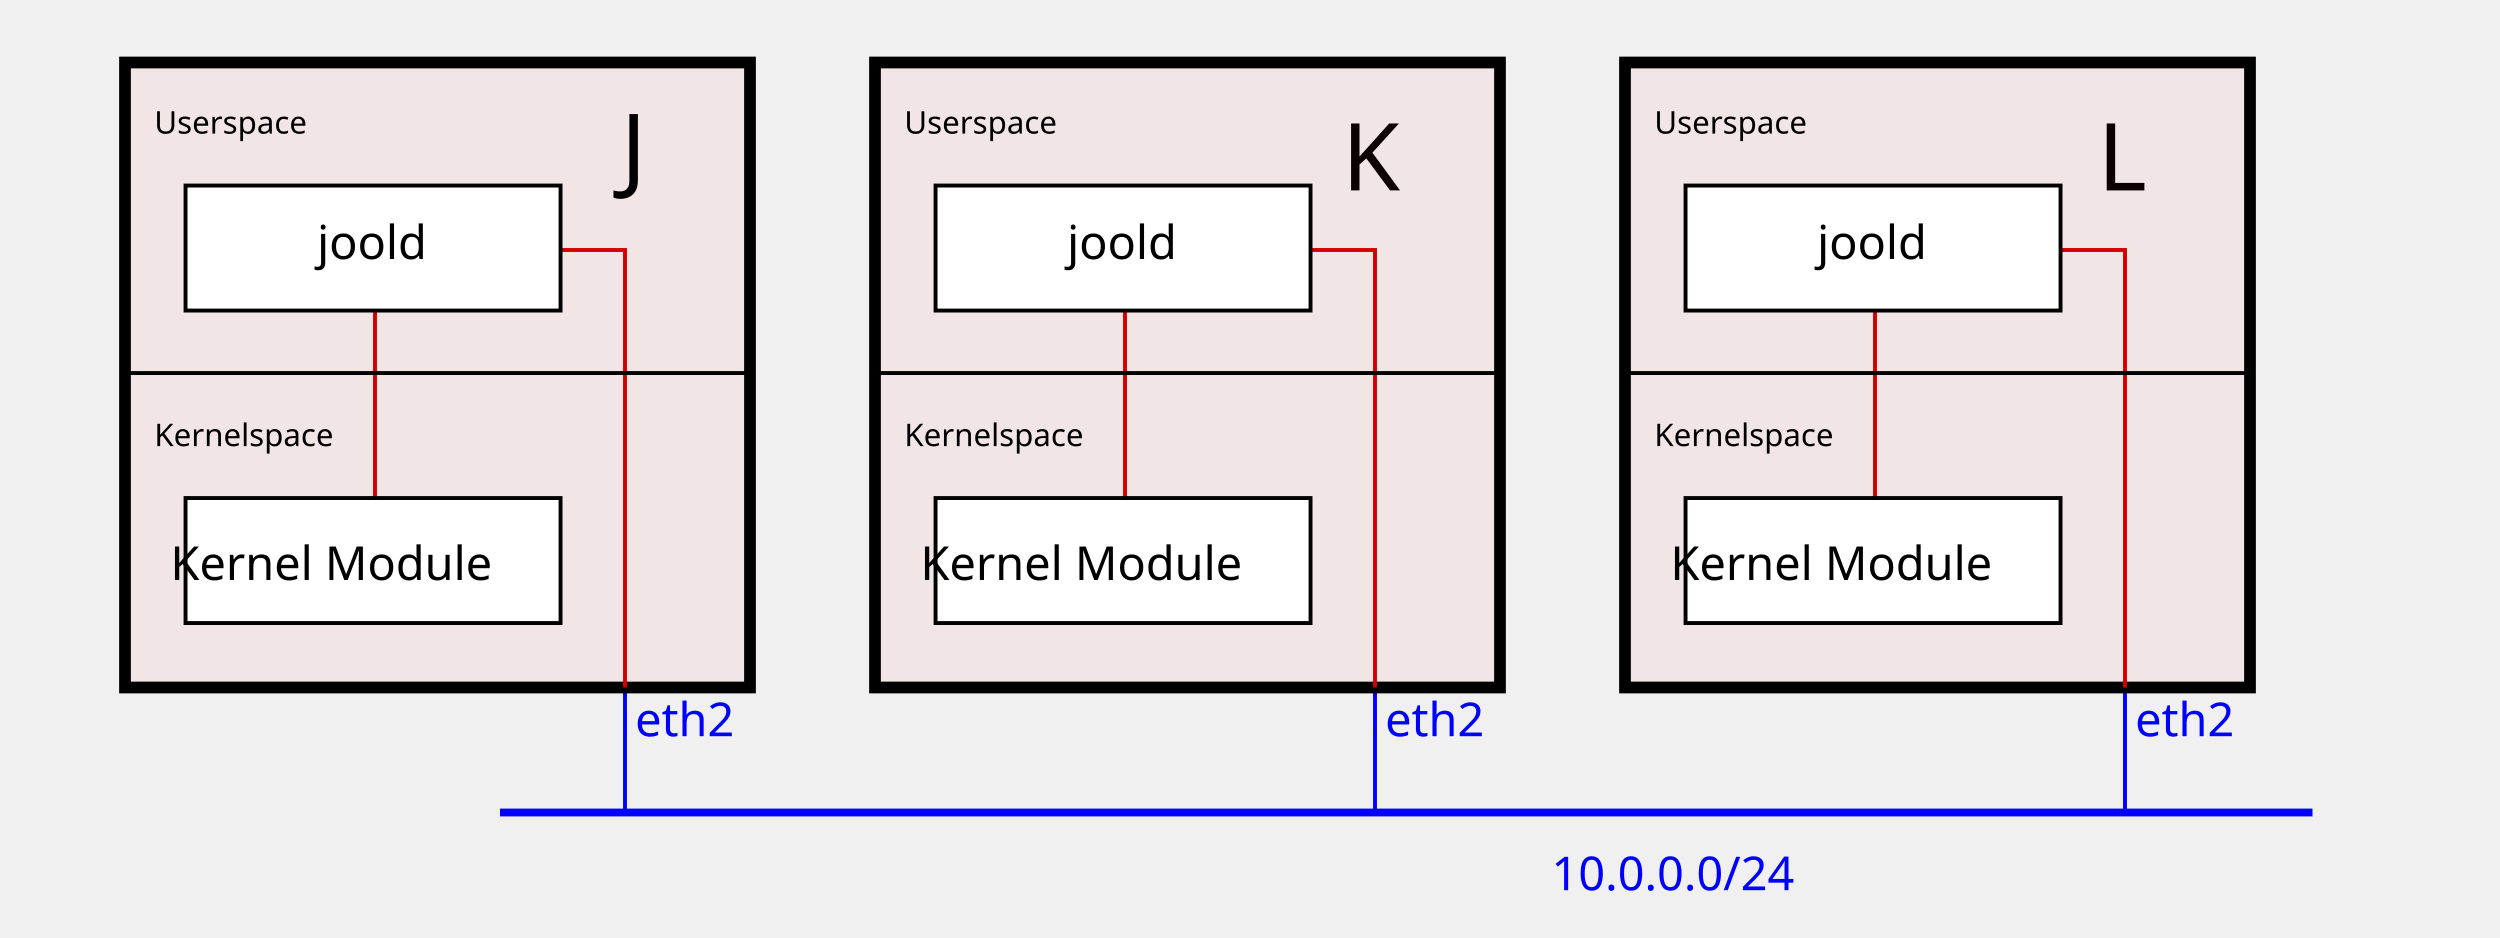
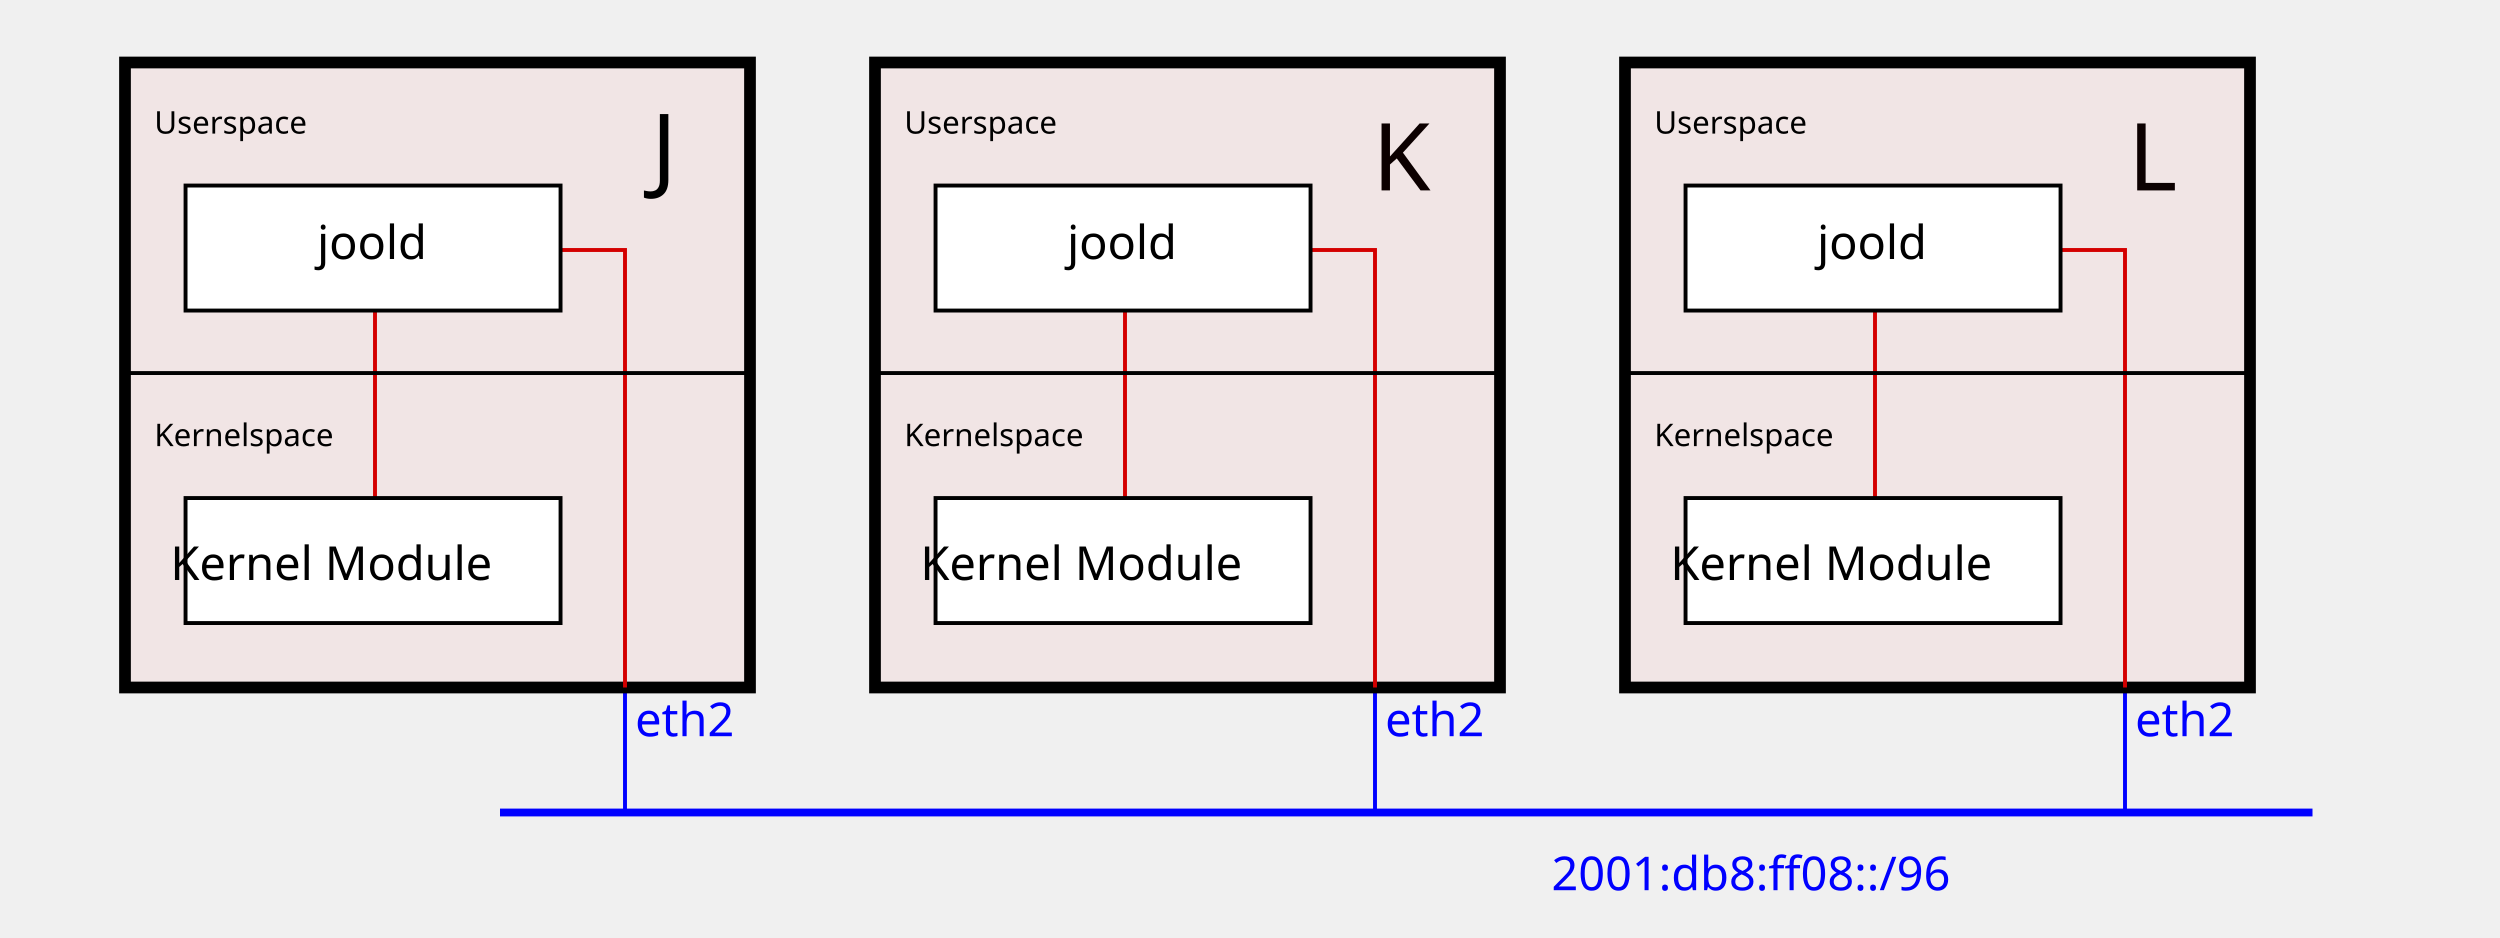
<svg xmlns="http://www.w3.org/2000/svg" xmlns:xlink="http://www.w3.org/1999/xlink" width="640" height="240" id="svg3053" version="1.1">
  <defs id="defs3055" />
  <g id="layer1" transform="translate(0,-812.3622)" style="display:inline">
-     <text xml:space="preserve" style="font-size:12px;font-style:normal;font-weight:normal;line-height:125%;letter-spacing:0px;word-spacing:0px;fill:#0000ff;fill-opacity:1;stroke:none;font-family:Sans" x="397.181" y="1040.259" id="text3060">
-       <tspan id="tspan3062" x="397.181" y="1040.259">10.0.0.0/24</tspan>
+     <text xml:space="preserve" style="font-style:normal;font-weight:normal;line-height:0%;font-family:sans-serif;letter-spacing:0px;word-spacing:0px;fill:#0000ff;fill-opacity:1;stroke:none" x="397.181" y="1040.259" id="text3060">
+       <tspan id="tspan3062" x="397.181" y="1040.259" style="font-size:12px;line-height:1.25;font-family:sans-serif">2001:db8:ff08::/96</tspan>
    </text>
    <g id="g3964">
      <path transform="translate(0,812.3622)" id="path3882" d="m 160,176 0,32" style="fill:none;stroke:#0000ff;stroke-width:1px;stroke-linecap:butt;stroke-linejoin:miter;stroke-opacity:1" />
-       <text id="text3856" y="1000.836" x="162.597" style="font-size:12px;font-style:normal;font-weight:normal;line-height:125%;letter-spacing:0px;word-spacing:0px;fill:#0000ff;fill-opacity:1;stroke:none;font-family:Sans" xml:space="preserve">
-         <tspan y="1000.836" x="162.597" id="tspan3858">eth2</tspan>
+       <text id="text3856" y="1000.836" x="162.597" style="font-style:normal;font-weight:normal;line-height:0%;font-family:sans-serif;letter-spacing:0px;word-spacing:0px;fill:#0000ff;fill-opacity:1;stroke:none" xml:space="preserve">
+         <tspan y="1000.836" x="162.597" id="tspan3858" style="font-size:12px;line-height:1.25;font-family:sans-serif">eth2</tspan>
      </text>
      <rect y="828.362" x="32" height="160" width="160" id="rect3079" style="fill:#ff0000;fill-opacity:0.05;stroke:#000000;stroke-width:3;stroke-linecap:butt;stroke-linejoin:miter;stroke-miterlimit:4;stroke-opacity:1;stroke-dasharray:none;stroke-dashoffset:0" />
      <path id="path3880" d="m 96,940.362 0,-64 64,0 0,112" style="fill:none;stroke:#d40000;stroke-width:1px;stroke-linecap:butt;stroke-linejoin:miter;stroke-opacity:1" />
      <rect y="859.862" x="47.5" height="32" width="96" id="rect3853" style="fill:#ffffff;stroke:#000000;stroke-width:1;stroke-linecap:butt;stroke-linejoin:miter;stroke-miterlimit:4;stroke-opacity:1;stroke-dasharray:none;stroke-dashoffset:0" />
      <rect y="939.862" x="47.5" height="32" width="96" id="rect3851" style="fill:#ffffff;stroke:#000000;stroke-width:1;stroke-linecap:butt;stroke-linejoin:miter;stroke-miterlimit:4;stroke-opacity:1;stroke-dasharray:none;stroke-dashoffset:0" />
-       <text id="text3055" y="960.836" x="95.73" style="font-size:12px;font-style:normal;font-weight:normal;text-align:center;line-height:125%;letter-spacing:0px;word-spacing:0px;text-anchor:middle;fill:#000000;fill-opacity:1;stroke:none;font-family:Sans" xml:space="preserve">
-         <tspan y="960.836" x="95.73" id="tspan3057">Kernel Module</tspan>
+       <text id="text3055" y="960.836" x="95.73" style="font-style:normal;font-weight:normal;line-height:0%;font-family:sans-serif;text-align:center;letter-spacing:0px;word-spacing:0px;text-anchor:middle;fill:#000000;fill-opacity:1;stroke:none" xml:space="preserve">
+         <tspan y="960.836" x="95.73" id="tspan3057" style="font-size:12px;line-height:1.25;font-family:sans-serif">Kernel Module</tspan>
      </text>
-       <text id="text3067" y="878.673" x="81.181" style="font-size:12px;font-style:normal;font-weight:normal;line-height:125%;letter-spacing:0px;word-spacing:0px;fill:#000000;fill-opacity:1;stroke:none;font-family:Sans" xml:space="preserve">
-         <tspan y="878.673" x="81.181" id="tspan3069">joold</tspan>
+       <text id="text3067" y="878.673" x="81.181" style="font-style:normal;font-weight:normal;line-height:0%;font-family:sans-serif;letter-spacing:0px;word-spacing:0px;fill:#000000;fill-opacity:1;stroke:none" xml:space="preserve">
+         <tspan y="878.673" x="81.181" id="tspan3069" style="font-size:12px;line-height:1.25;font-family:sans-serif">joold</tspan>
      </text>
      <path id="path3849" d="m 32.5,907.862 160,0" style="fill:none;stroke:#000000;stroke-width:1px;stroke-linecap:butt;stroke-linejoin:miter;stroke-opacity:1" />
-       <text id="text3855" y="926.569" x="39.5" style="font-size:8px;font-style:normal;font-weight:normal;line-height:125%;letter-spacing:0px;word-spacing:0px;fill:#000000;fill-opacity:1;stroke:none;font-family:Sans" xml:space="preserve">
-         <tspan y="926.569" x="39.5" id="tspan3857">Kernelspace</tspan>
+       <text id="text3855" y="926.569" x="39.5" style="font-style:normal;font-weight:normal;line-height:0%;font-family:sans-serif;letter-spacing:0px;word-spacing:0px;fill:#000000;fill-opacity:1;stroke:none" xml:space="preserve">
+         <tspan y="926.569" x="39.5" id="tspan3857" style="font-size:8px;line-height:1.25;font-family:sans-serif">Kernelspace</tspan>
      </text>
-       <text id="text3855-3" y="846.569" x="39.5" style="font-size:8px;font-style:normal;font-weight:normal;line-height:125%;letter-spacing:0px;word-spacing:0px;fill:#000000;fill-opacity:1;stroke:none;display:inline;font-family:Sans" xml:space="preserve">
-         <tspan y="846.569" x="39.5" id="tspan3857-6">Userspace</tspan>
+       <text id="text3855-3" y="846.569" x="39.5" style="font-style:normal;font-weight:normal;line-height:0%;font-family:sans-serif;letter-spacing:0px;word-spacing:0px;display:inline;fill:#000000;fill-opacity:1;stroke:none" xml:space="preserve">
+         <tspan y="846.569" x="39.5" id="tspan3857-6" style="font-size:8px;line-height:1.25;font-family:sans-serif">Userspace</tspan>
      </text>
    </g>
    <path style="fill:none;stroke:#0000ff;stroke-width:2;stroke-linecap:butt;stroke-linejoin:miter;stroke-opacity:1;stroke-miterlimit:4;stroke-dasharray:none" d="m 128,208 464,0" id="path3903" transform="translate(0,812.3622)" />
-     <text xml:space="preserve" style="font-size:24px;font-style:normal;font-weight:normal;text-align:center;line-height:125%;letter-spacing:0px;word-spacing:0px;text-anchor:middle;fill:#000000;fill-opacity:1;stroke:none;font-family:Sans" x="177.799" y="858.708" id="text3909">
-       <tspan id="tspan3911" x="177.799" y="858.708">J</tspan>
+     <text xml:space="preserve" style="font-style:normal;font-weight:normal;line-height:0%;font-family:sans-serif;text-align:center;letter-spacing:0px;word-spacing:0px;text-anchor:middle;fill:#000000;fill-opacity:1;stroke:none" x="177.799" y="858.708" id="text3909">
+       <tspan id="tspan3911" x="177.799" y="858.708" style="font-size:24px;line-height:1.25;font-family:sans-serif">J</tspan>
    </text>
-     <text xml:space="preserve" style="font-size:24px;font-style:normal;font-weight:normal;text-align:center;line-height:125%;letter-spacing:0px;word-spacing:0px;text-anchor:middle;fill:#000000;fill-opacity:1;stroke:none;font-family:Sans" x="366.576" y="861.11" id="text3913">
-       <tspan id="tspan3915" x="366.576" y="861.11">K</tspan>
+     <text xml:space="preserve" style="font-style:normal;font-weight:normal;line-height:0%;font-family:sans-serif;text-align:center;letter-spacing:0px;word-spacing:0px;text-anchor:middle;fill:#000000;fill-opacity:1;stroke:none" x="366.576" y="861.11" id="text3913">
+       <tspan id="tspan3915" x="366.576" y="861.11" style="font-size:24px;line-height:1.25;font-family:sans-serif">K</tspan>
    </text>
-     <text xml:space="preserve" style="font-size:24px;font-style:normal;font-weight:normal;text-align:center;line-height:125%;letter-spacing:0px;word-spacing:0px;text-anchor:middle;fill:#000000;fill-opacity:1;stroke:none;font-family:Sans" x="558.881" y="861.11" id="text3917">
-       <tspan id="tspan3919" x="558.881" y="861.11">L</tspan>
+     <text xml:space="preserve" style="font-style:normal;font-weight:normal;line-height:0%;font-family:sans-serif;text-align:center;letter-spacing:0px;word-spacing:0px;text-anchor:middle;fill:#000000;fill-opacity:1;stroke:none" x="558.881" y="861.11" id="text3917">
+       <tspan id="tspan3919" x="558.881" y="861.11" style="font-size:24px;line-height:1.25;font-family:sans-serif">L</tspan>
    </text>
    <use x="0" y="0" xlink:href="#g3964" id="use3982" transform="translate(192,0)" width="640" height="240" />
    <use height="240" width="640" transform="translate(384,0)" id="use3984" xlink:href="#g3964" y="0" x="0" />
  </g>
</svg>
